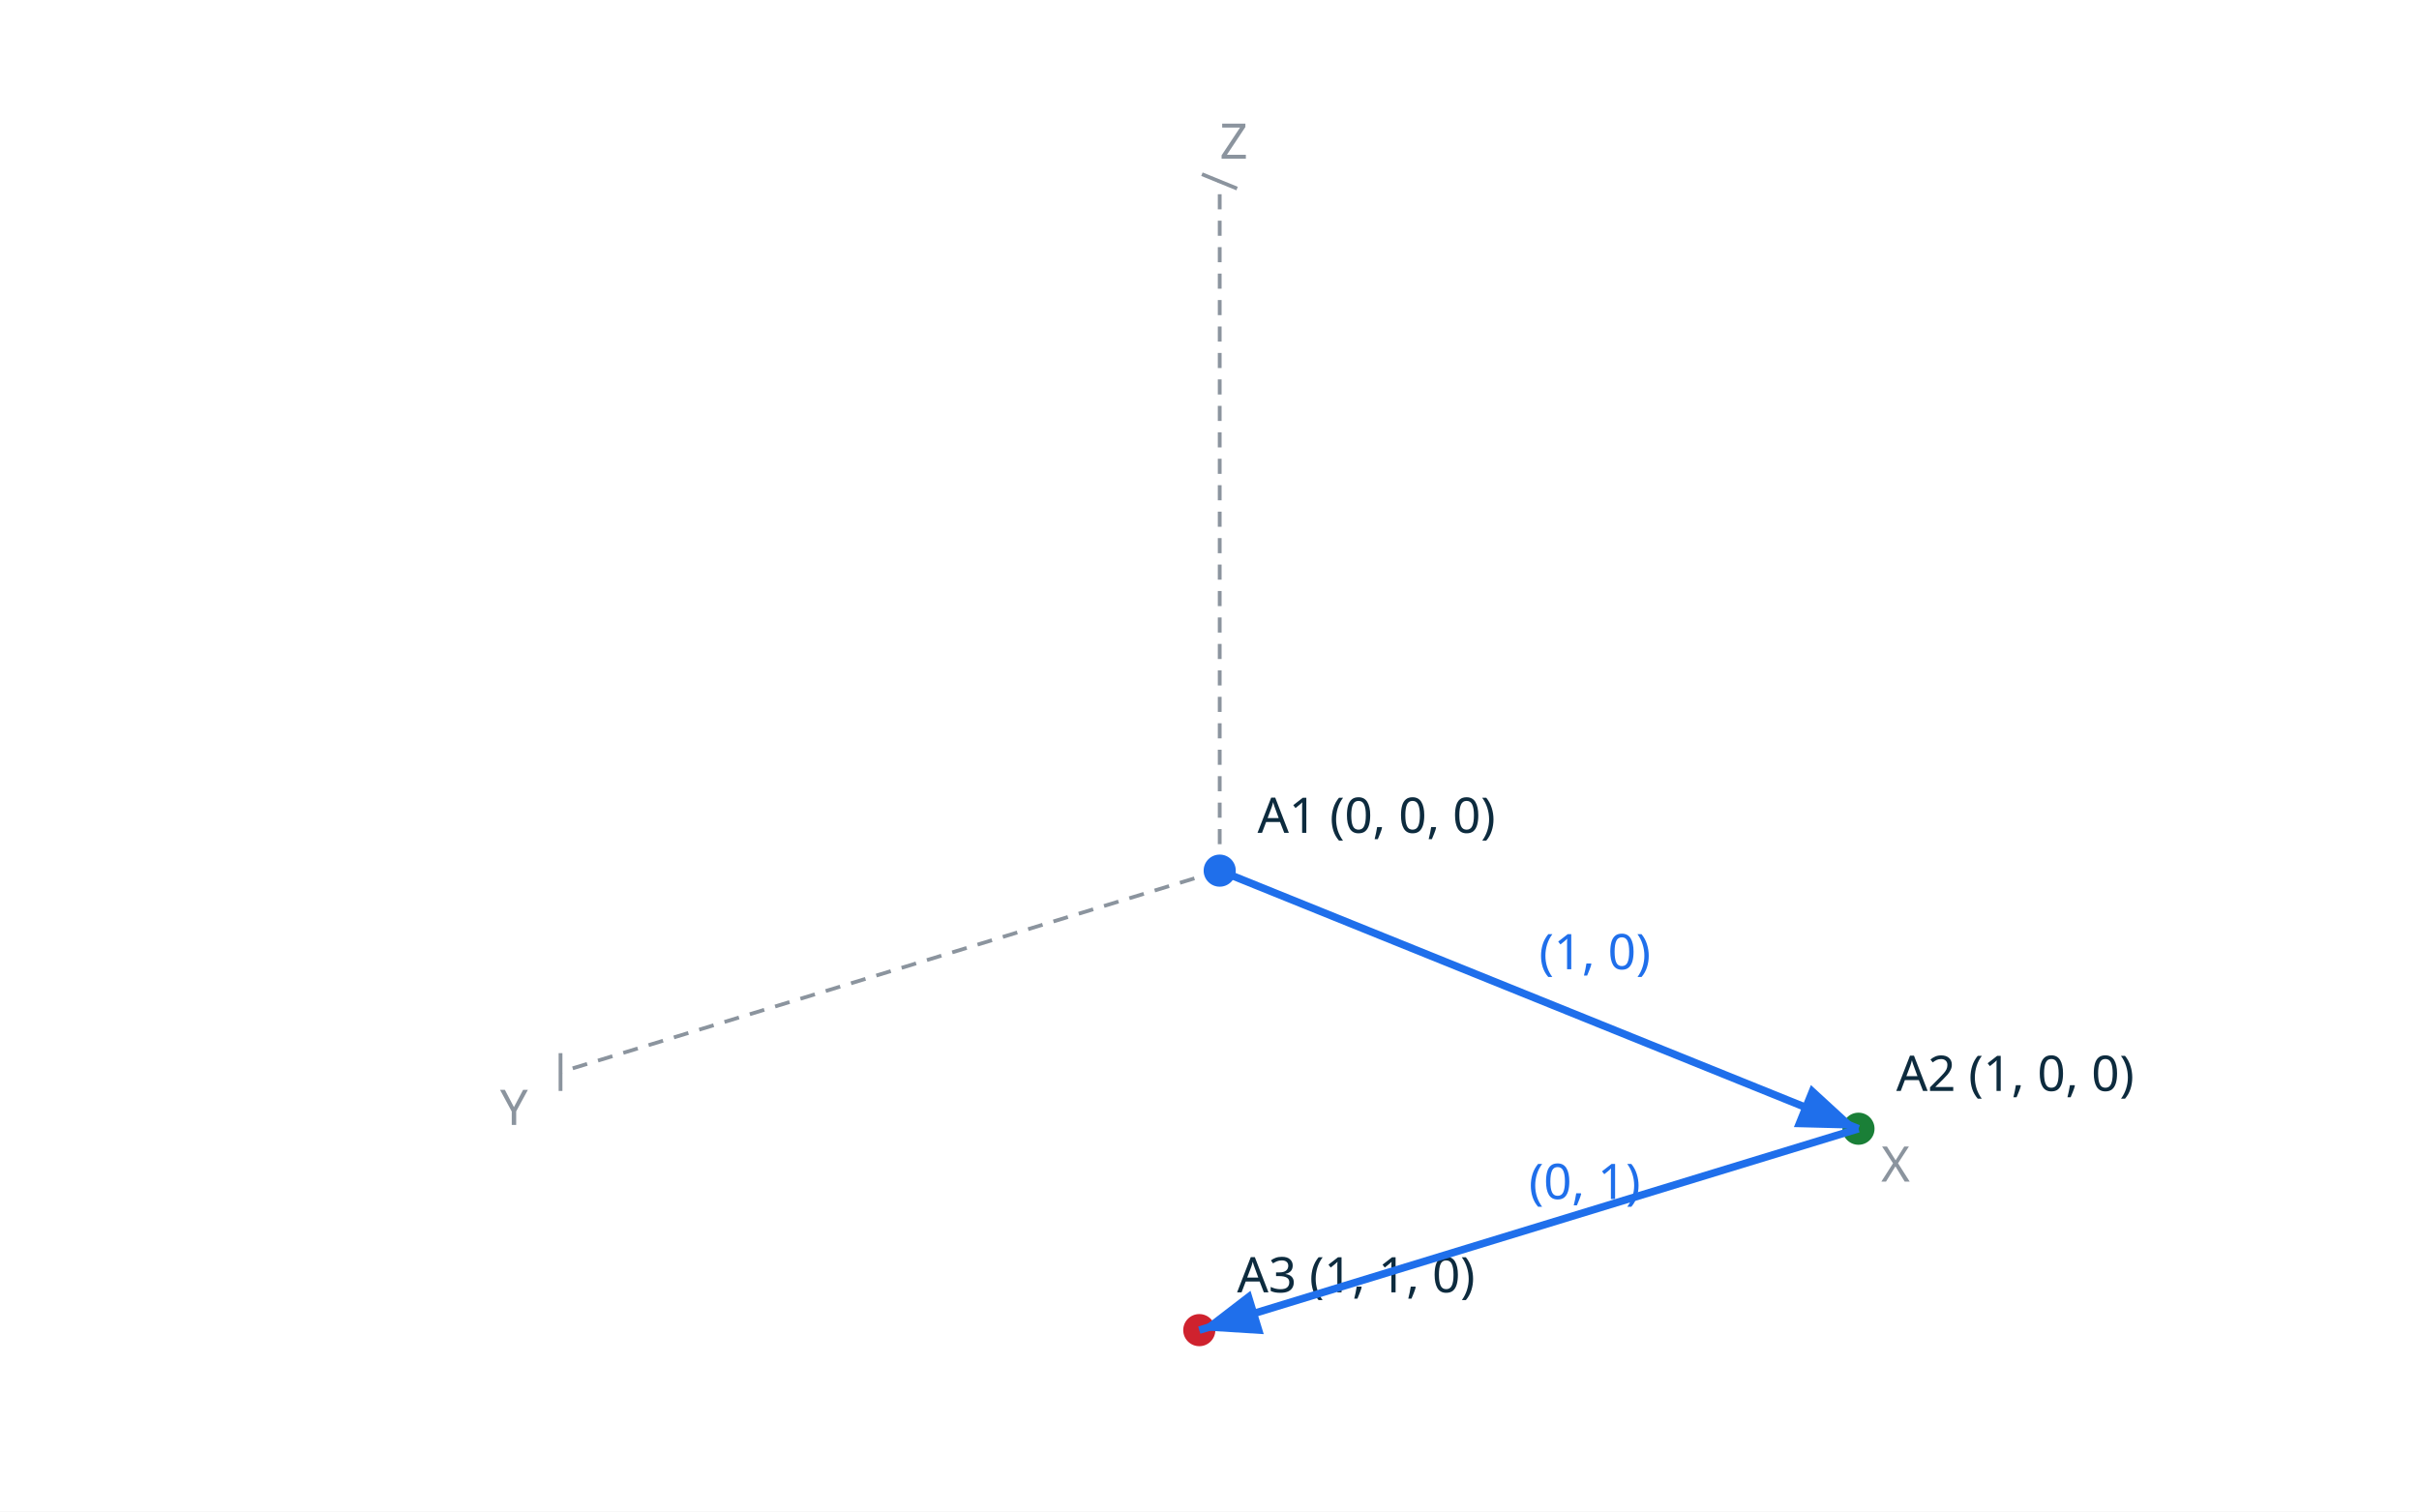
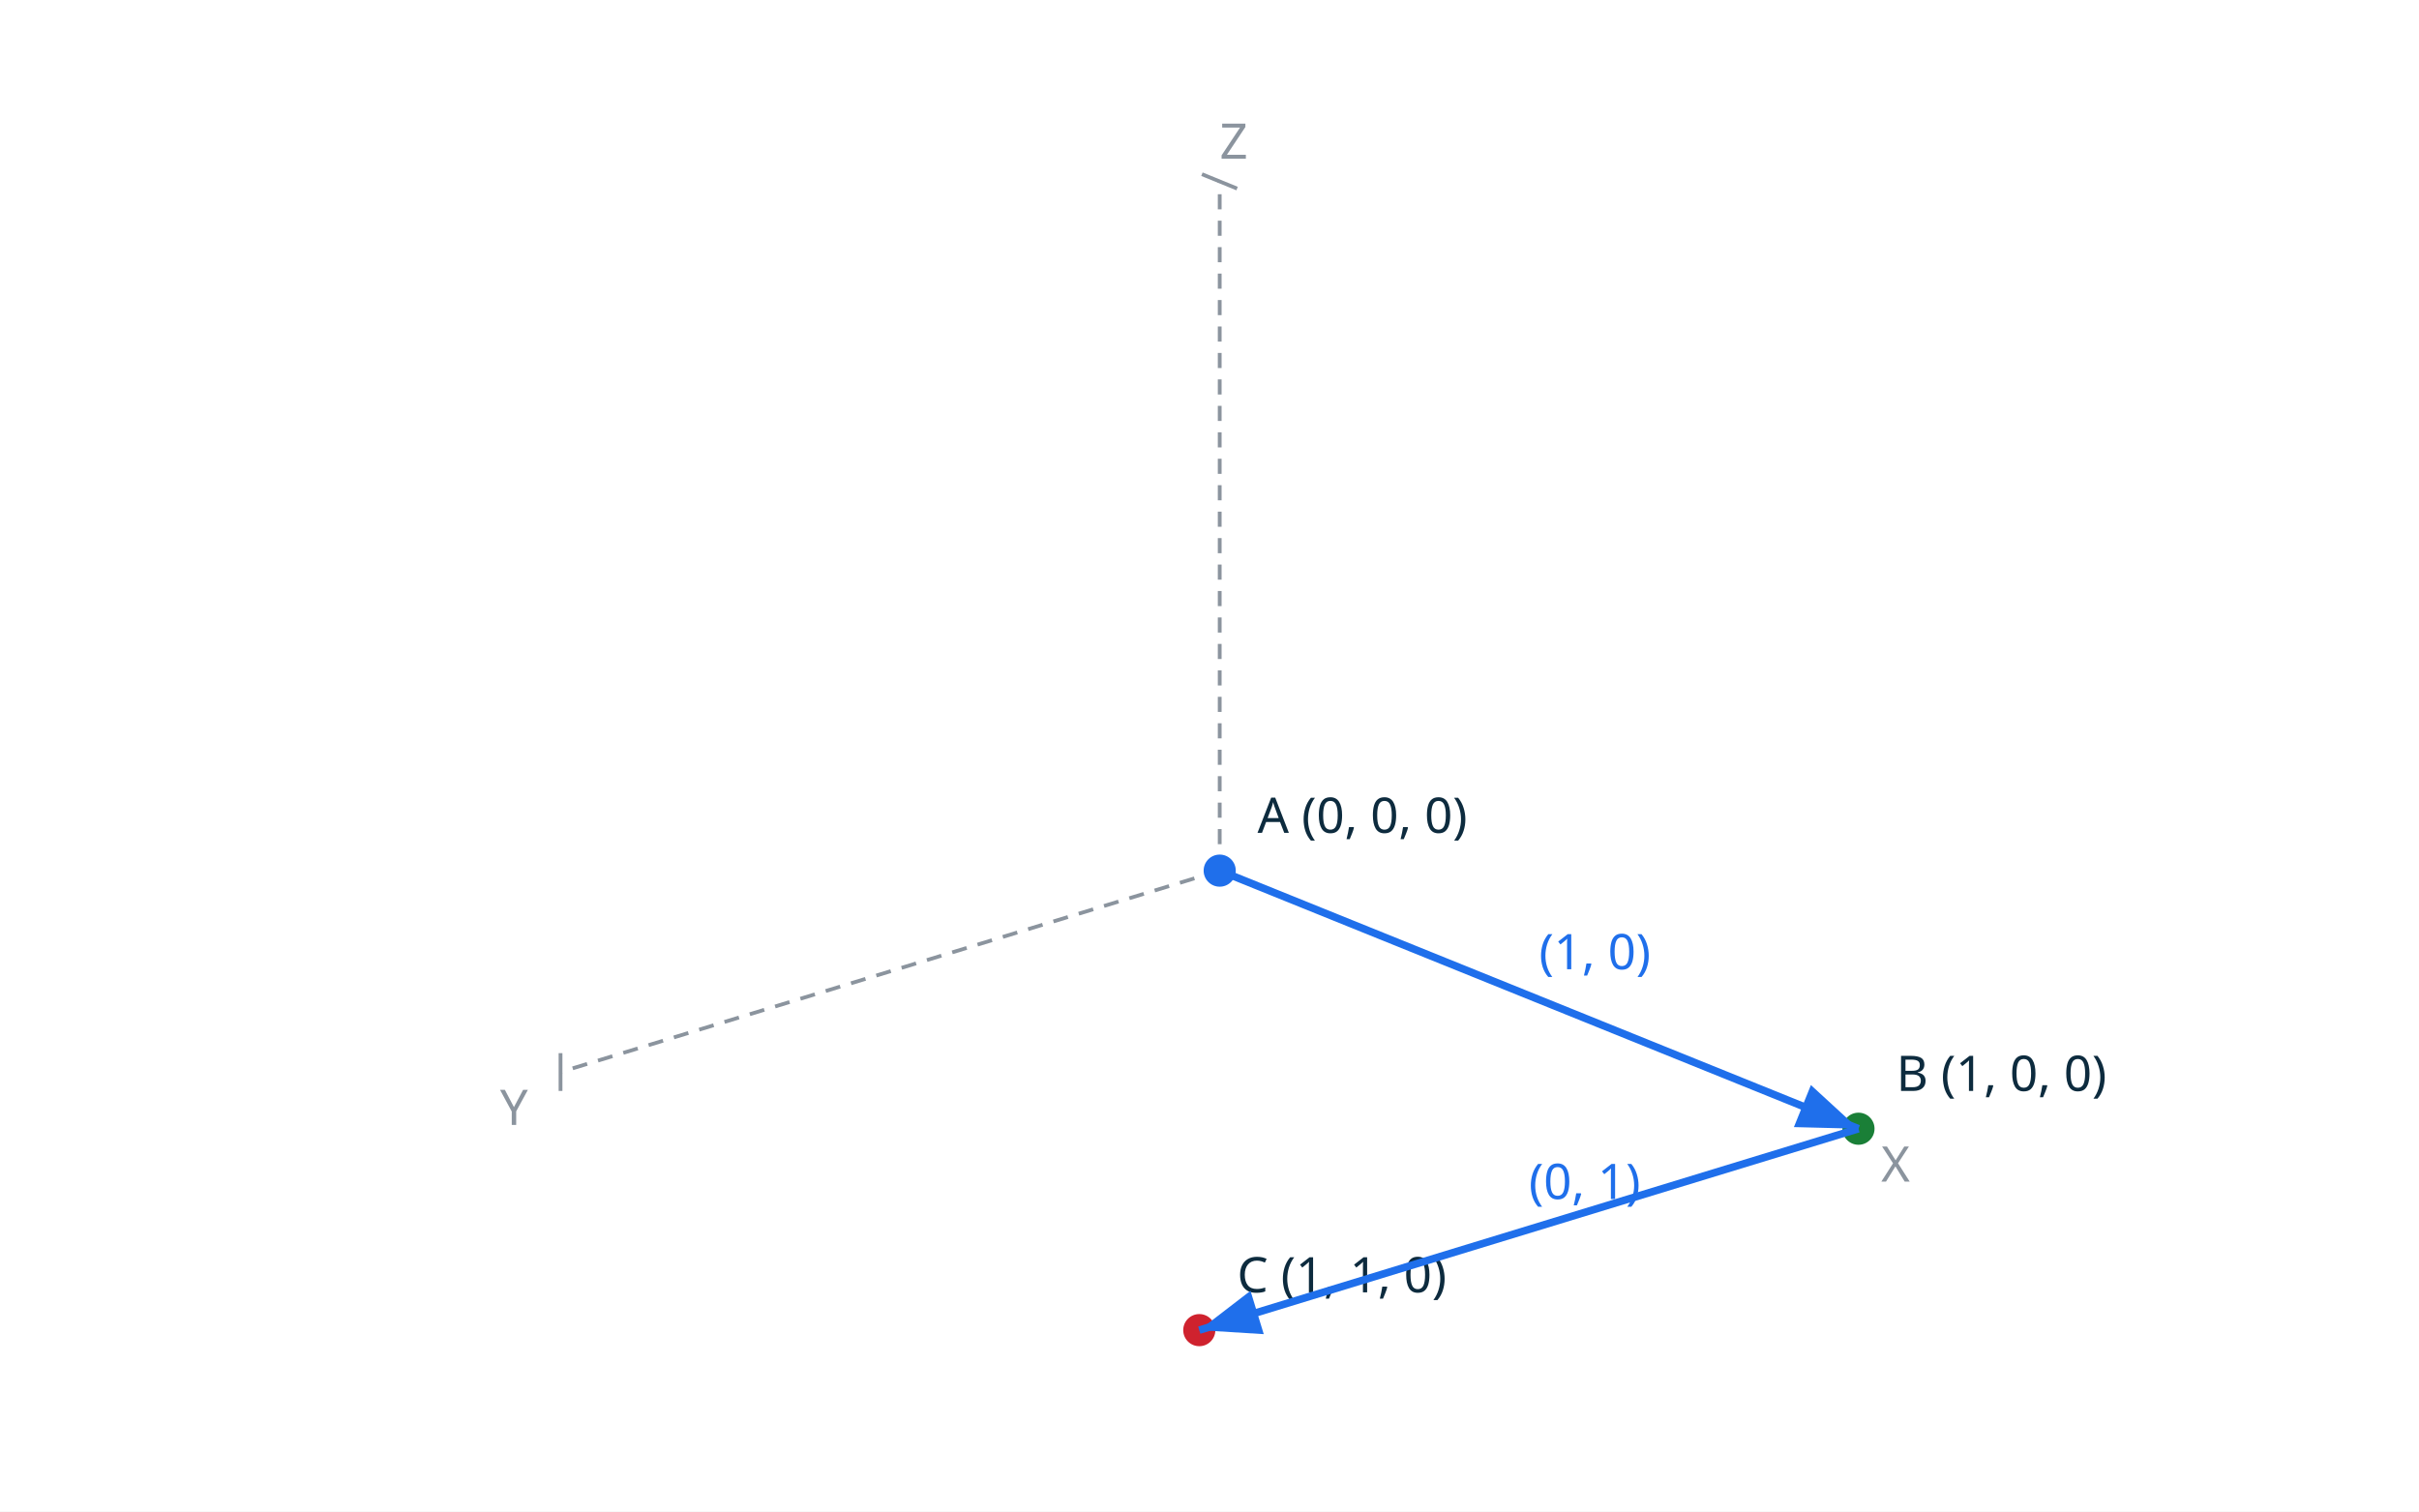
<svg xmlns="http://www.w3.org/2000/svg" viewBox="0 0 640 400" width="640" height="400">
  <rect width="640" height="400" fill="#ffffff" />
  <circle cx="322.7" cy="230.4" r="2.5" fill="#ffffff" stroke="#6e7781" stroke-width="1.0" />
  <circle cx="322.7" cy="230.4" r="2.5" fill="#ffffff" stroke="#6e7781" stroke-width="1.0" />
  <line x1="322.7" y1="230.4" x2="491.7" y2="298.7" stroke="#6e7781" stroke-width="1.0" stroke-dasharray="4 3" />
  <circle cx="491.7" cy="298.7" r="2.5" fill="#ffffff" stroke="#6e7781" stroke-width="1.0" />
  <circle cx="491.7" cy="298.7" r="2.5" fill="#ffffff" stroke="#6e7781" stroke-width="1.0" />
  <line x1="322.7" y1="230.4" x2="491.7" y2="298.7" stroke="#6e7781" stroke-width="1.0" stroke-dasharray="4 3" />
  <line x1="491.7" y1="298.7" x2="317.3" y2="352.0" stroke="#6e7781" stroke-width="1.0" stroke-dasharray="4 3" />
  <circle cx="491.7" cy="298.7" r="2.5" fill="#ffffff" stroke="#6e7781" stroke-width="1.0" />
  <circle cx="317.3" cy="352.0" r="2.5" fill="#ffffff" stroke="#6e7781" stroke-width="1.0" />
  <line x1="322.7" y1="230.4" x2="491.7" y2="298.7" stroke="#8b949e" stroke-width="1.0" stroke-dasharray="4 3" />
  <text x="497.7" y="312.7" fill="#8b949e" font-family="sans-serif" font-size="13">X</text>
  <line x1="322.7" y1="230.4" x2="148.3" y2="283.7" stroke="#8b949e" stroke-width="1.0" stroke-dasharray="4 3" />
  <text x="132.3" y="297.7" fill="#8b949e" font-family="sans-serif" font-size="13">Y</text>
  <line x1="322.7" y1="230.4" x2="322.7" y2="48.0" stroke="#8b949e" stroke-width="1.0" stroke-dasharray="4 3" />
  <text x="322.7" y="42.0" fill="#8b949e" font-family="sans-serif" font-size="13">Z</text>
  <circle cx="322.7" cy="230.4" r="2.5" fill="#8b949e" />
  <line x1="496.5" y1="297.2" x2="487.0" y2="300.1" stroke="#8b949e" stroke-width="1.0" />
  <line x1="148.3" y1="288.7" x2="148.3" y2="278.7" stroke="#8b949e" stroke-width="1.0" />
  <line x1="318.0" y1="46.1" x2="327.3" y2="49.9" stroke="#8b949e" stroke-width="1.0" />
  <circle cx="322.7" cy="230.4" r="5.0" fill="#1f6feb" stroke="#ffffff" stroke-width="1.5" />
-   <text x="332.7" y="220.4" fill="#0d2b3e" font-family="sans-serif" font-size="13">A1 (0, 0, 0)</text>
+   <text x="332.7" y="220.4" fill="#0d2b3e" font-family="sans-serif" font-size="13">A (0, 0, 0)</text>
  <circle cx="491.7" cy="298.7" r="5.0" fill="#1a7f37" stroke="#ffffff" stroke-width="1.5" />
-   <text x="501.7" y="288.7" fill="#0d2b3e" font-family="sans-serif" font-size="13">A2 (1, 0, 0)</text>
+   <text x="501.7" y="288.7" fill="#0d2b3e" font-family="sans-serif" font-size="13">B (1, 0, 0)</text>
  <circle cx="317.3" cy="352.0" r="5.0" fill="#cf222e" stroke="#ffffff" stroke-width="1.5" />
-   <text x="327.3" y="342.0" fill="#0d2b3e" font-family="sans-serif" font-size="13">A3 (1, 1, 0)</text>
+   <text x="327.3" y="342.0" fill="#0d2b3e" font-family="sans-serif" font-size="13">C (1, 1, 0)</text>
  <defs>
    <marker id="arrow" markerWidth="10" markerHeight="10" refX="8" refY="3" orient="auto">
      <path d="M0,0 L8,3 L0,6 z" fill="#1a7f37" />
    </marker>
    <marker id="arrow1" markerWidth="10" markerHeight="10" refX="8" refY="3" orient="auto">
      <path d="M0,0 L8,3 L0,6 z" fill="#1f6feb" />
    </marker>
  </defs>
  <line x1="322.7" y1="230.4" x2="491.7" y2="298.7" stroke="#1f6feb" stroke-width="2.0" marker-end="url(#arrow1)" />
  <text x="407.2" y="256.5" fill="#1f6feb" font-family="sans-serif" font-size="13">(1, 0)</text>
  <line x1="491.7" y1="298.7" x2="317.3" y2="352.0" stroke="#1f6feb" stroke-width="2.0" marker-end="url(#arrow1)" />
  <text x="404.5" y="317.3" fill="#1f6feb" font-family="sans-serif" font-size="13">(0, 1)</text>
</svg>
